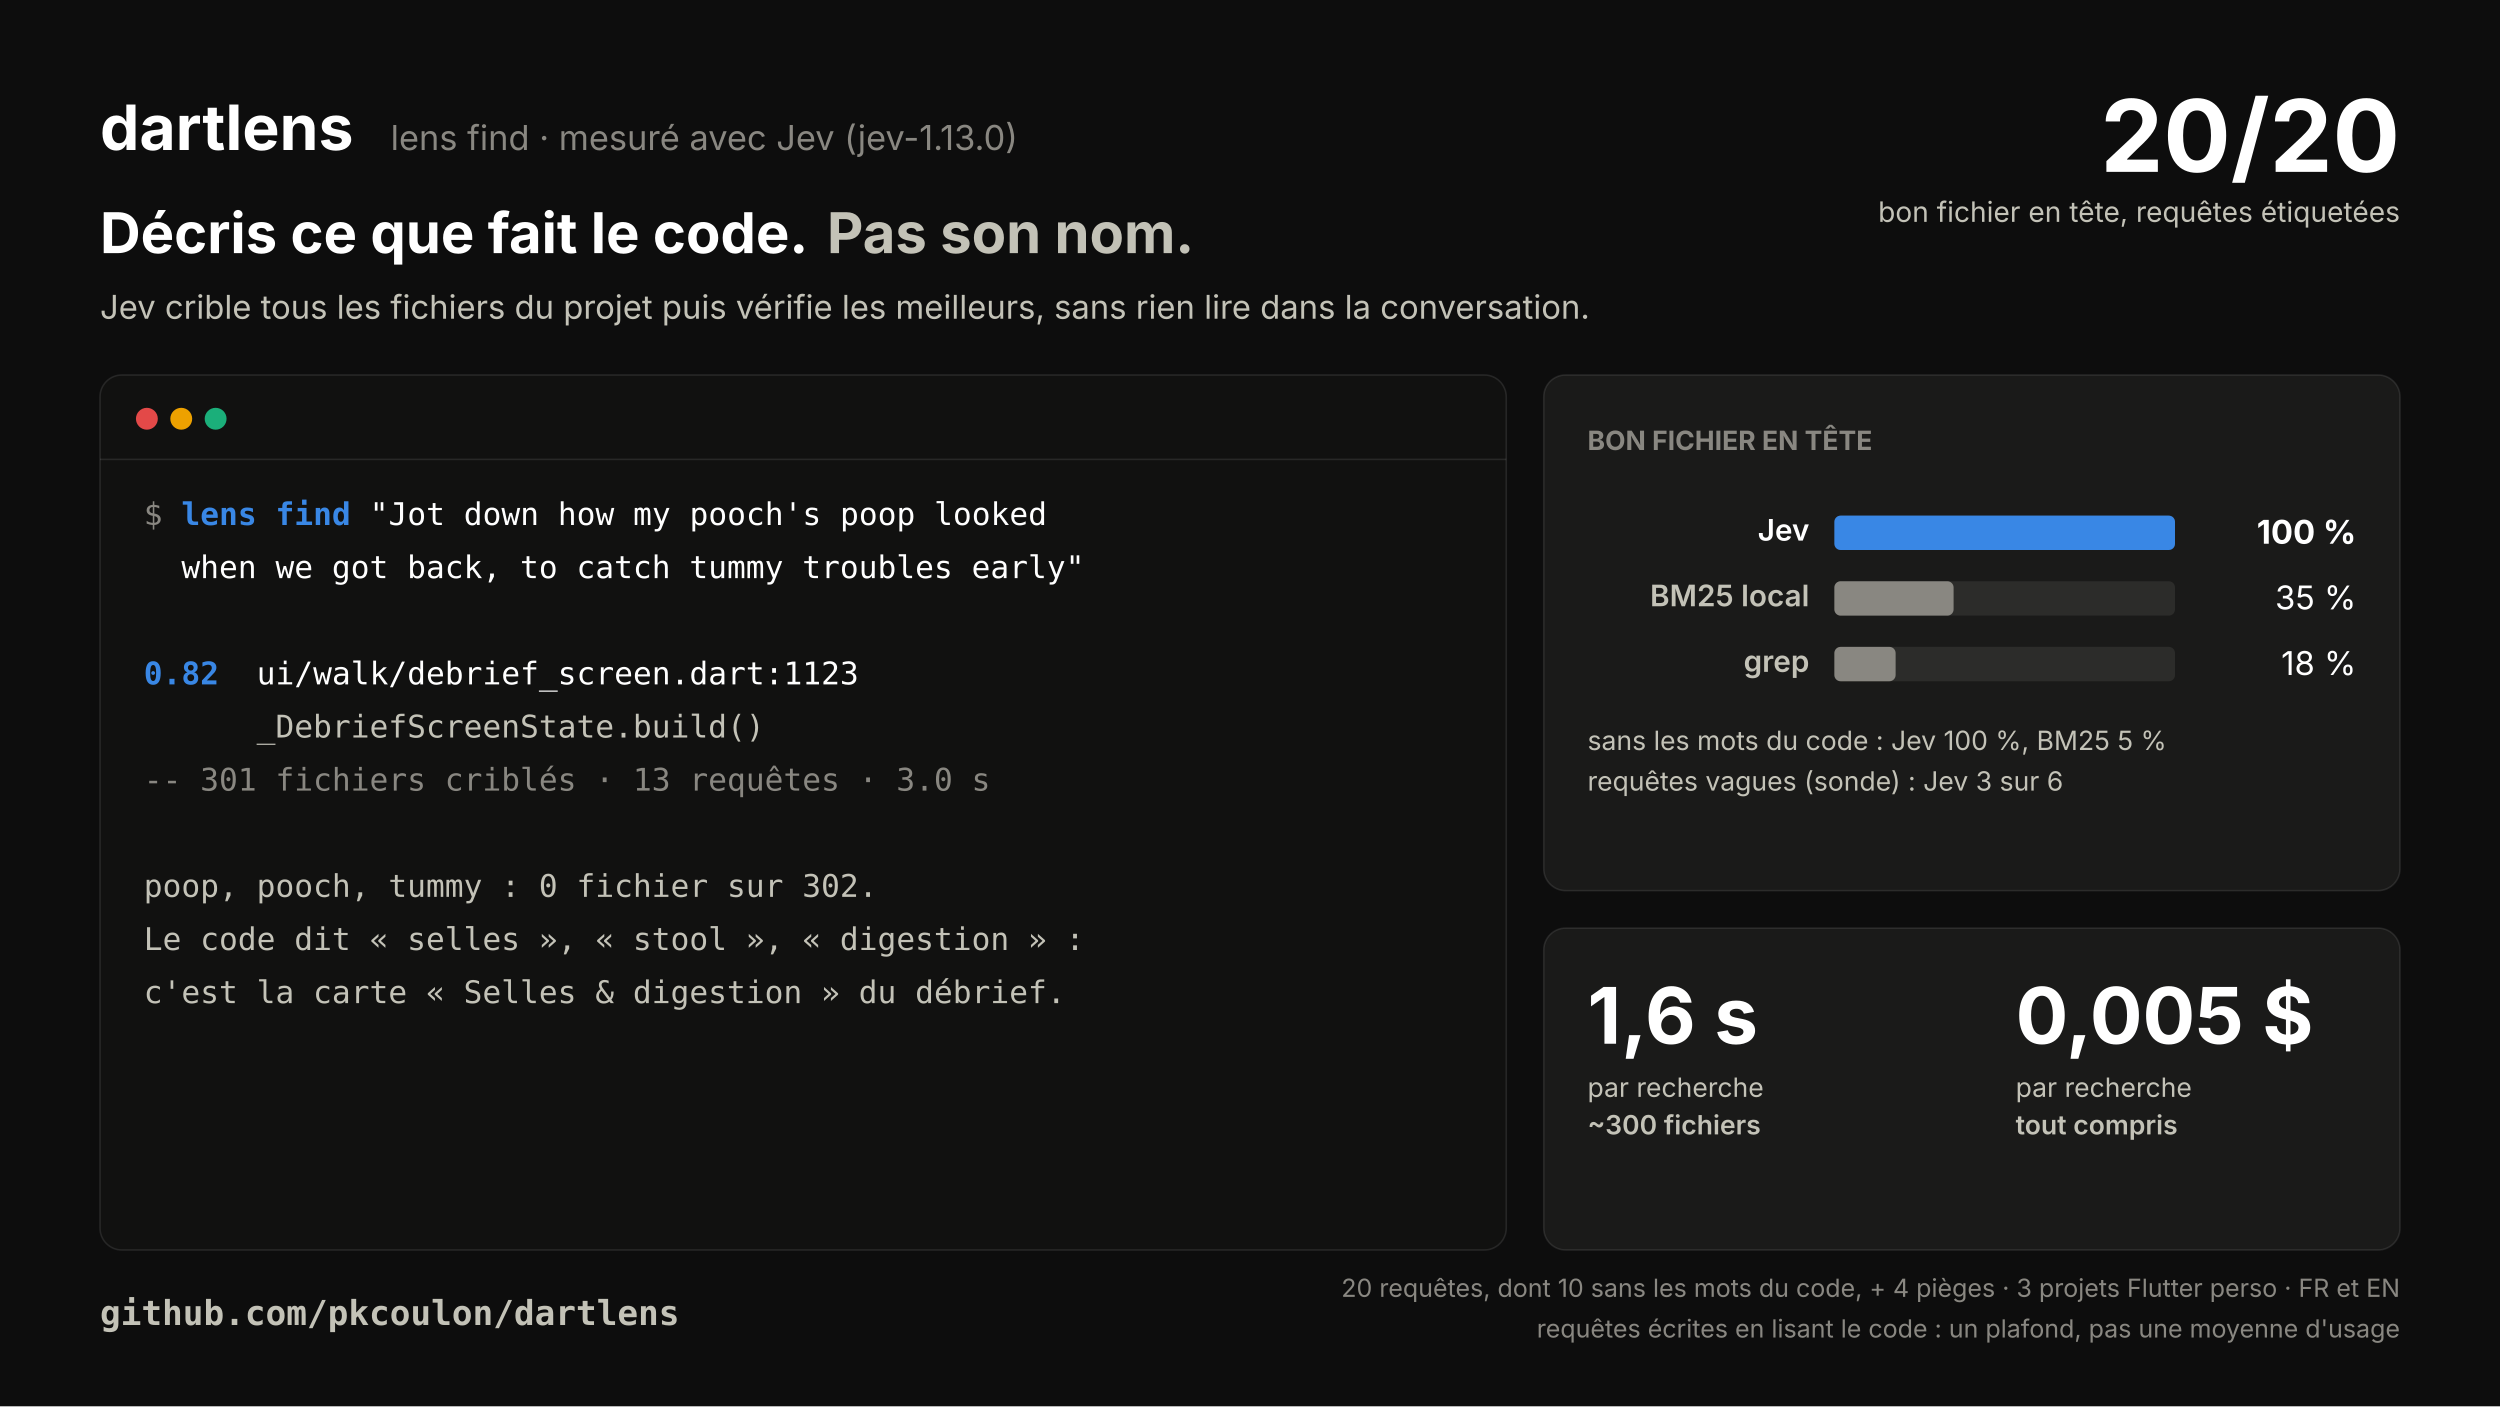
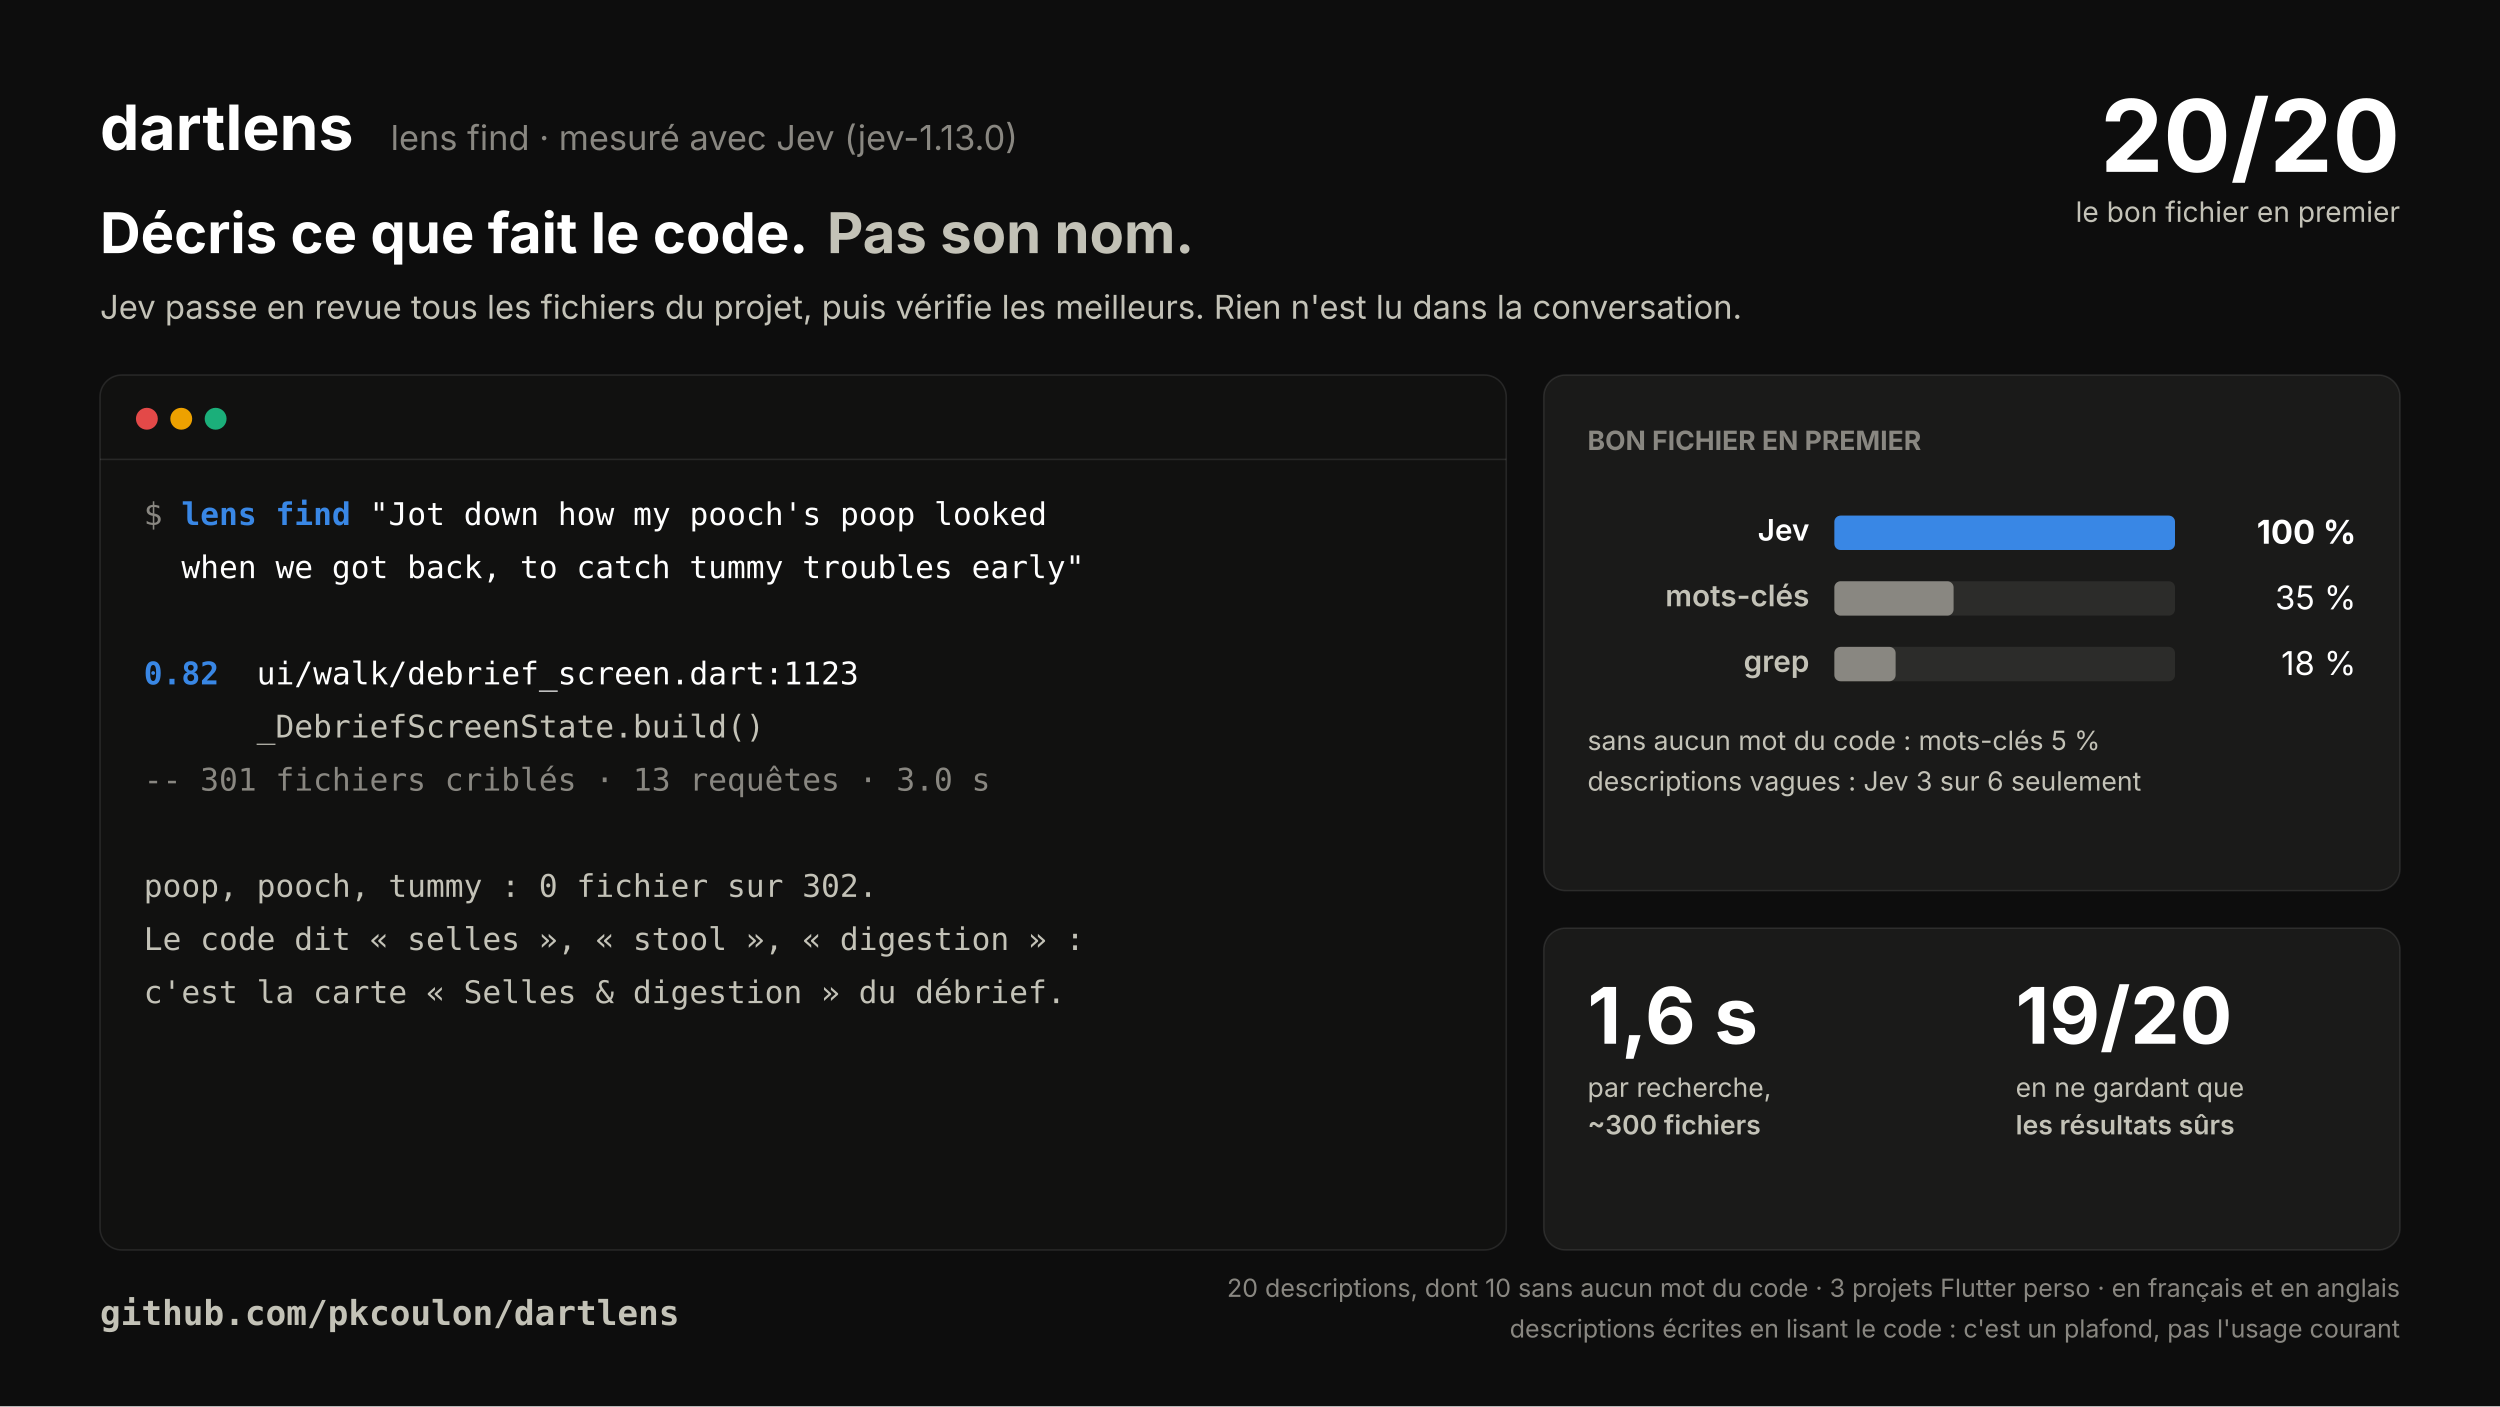
<svg xmlns="http://www.w3.org/2000/svg" width="1600" height="900" viewBox="0 0 1600 900">
  <rect width="100%" height="100%" fill="#0d0d0d" />
  <text x="64.0" y="96.0" fill="#ffffff" font-size="40" font-weight="700" text-anchor="start" font-family="system-ui, -apple-system, &quot;Segoe UI&quot;, sans-serif">dartlens</text>
  <text x="250.0" y="96.0" fill="#898781" font-size="22" font-weight="400" text-anchor="start" font-family="system-ui, -apple-system, &quot;Segoe UI&quot;, sans-serif">lens find · mesuré avec Jev (jev-1.13.0)</text>
  <text x="64" y="162" font-size="36" font-weight="700" font-family="system-ui, -apple-system, &quot;Segoe UI&quot;, sans-serif" fill="#ffffff">Décris ce que fait le code.<tspan dx="12" fill="#c3c2b7">Pas son nom.</tspan>
  </text>
-   <text x="64.0" y="204.0" fill="#c3c2b7" font-size="21" font-weight="400" text-anchor="start" font-family="system-ui, -apple-system, &quot;Segoe UI&quot;, sans-serif">Jev crible tous les fichiers du projet puis vérifie les meilleurs, sans rien lire dans la conversation.</text>
+   <text x="64.0" y="204.0" fill="#c3c2b7" font-size="21" font-weight="400" text-anchor="start" font-family="system-ui, -apple-system, &quot;Segoe UI&quot;, sans-serif">Jev passe en revue tous les fichiers du projet, puis vérifie les meilleurs. Rien n'est lu dans la conversation.</text>
  <text x="1536.0" y="110.0" fill="#ffffff" font-size="64" font-weight="700" text-anchor="end" font-family="system-ui, -apple-system, &quot;Segoe UI&quot;, sans-serif">20/20</text>
-   <text x="1536.0" y="142.0" fill="#c3c2b7" font-size="18" font-weight="400" text-anchor="end" font-family="system-ui, -apple-system, &quot;Segoe UI&quot;, sans-serif">bon fichier en tête, requêtes étiquetées</text>
+   <text x="1536.0" y="142.0" fill="#c3c2b7" font-size="18" font-weight="400" text-anchor="end" font-family="system-ui, -apple-system, &quot;Segoe UI&quot;, sans-serif">le bon fichier en premier</text>
  <rect x="64" y="240" width="900" height="560" rx="14" fill="#111110" stroke="rgba(255,255,255,0.10)" stroke-width="1" />
  <circle cx="94" cy="268" r="7" fill="#e34948" />
  <circle cx="116" cy="268" r="7" fill="#eda100" />
  <circle cx="138" cy="268" r="7" fill="#1baf7a" />
  <line x1="64" x2="964" y1="294" y2="294" stroke="rgba(255,255,255,0.10)" />
  <text x="92.0" y="336.0" fill="#898781" font-size="20" font-weight="400" text-anchor="start" font-family="&quot;SF Mono&quot;, Menlo, Consolas, monospace" xml:space="preserve" style="white-space:pre">$ </text>
  <text x="116.1" y="336.0" fill="#3987e5" font-size="20" font-weight="600" text-anchor="start" font-family="&quot;SF Mono&quot;, Menlo, Consolas, monospace" xml:space="preserve" style="white-space:pre">lens find </text>
  <text x="236.6" y="336.0" fill="#ffffff" font-size="20" font-weight="400" text-anchor="start" font-family="&quot;SF Mono&quot;, Menlo, Consolas, monospace" xml:space="preserve" style="white-space:pre">"Jot down how my pooch's poop looked</text>
  <text x="92.0" y="370.0" fill="#ffffff" font-size="20" font-weight="400" text-anchor="start" font-family="&quot;SF Mono&quot;, Menlo, Consolas, monospace" xml:space="preserve" style="white-space:pre">  when we got back, to catch tummy troubles early"</text>
  <text x="92.0" y="404.0" fill="#898781" font-size="20" font-weight="400" text-anchor="start" font-family="&quot;SF Mono&quot;, Menlo, Consolas, monospace" xml:space="preserve" style="white-space:pre" />
  <text x="92.0" y="438.0" fill="#3987e5" font-size="20" font-weight="600" text-anchor="start" font-family="&quot;SF Mono&quot;, Menlo, Consolas, monospace" xml:space="preserve" style="white-space:pre">0.82</text>
  <text x="140.2" y="438.0" fill="#ffffff" font-size="20" font-weight="400" text-anchor="start" font-family="&quot;SF Mono&quot;, Menlo, Consolas, monospace" xml:space="preserve" style="white-space:pre">  ui/walk/debrief_screen.dart:1123</text>
  <text x="92.0" y="472.0" fill="#c3c2b7" font-size="20" font-weight="400" text-anchor="start" font-family="&quot;SF Mono&quot;, Menlo, Consolas, monospace" xml:space="preserve" style="white-space:pre">      _DebriefScreenState.build()</text>
  <text x="92.0" y="506.0" fill="#898781" font-size="20" font-weight="400" text-anchor="start" font-family="&quot;SF Mono&quot;, Menlo, Consolas, monospace" xml:space="preserve" style="white-space:pre">-- 301 fichiers criblés · 13 requêtes · 3.0 s</text>
  <text x="92.0" y="540.0" fill="#898781" font-size="20" font-weight="400" text-anchor="start" font-family="&quot;SF Mono&quot;, Menlo, Consolas, monospace" xml:space="preserve" style="white-space:pre" />
  <text x="92.0" y="574.0" fill="#c3c2b7" font-size="20" font-weight="400" text-anchor="start" font-family="&quot;SF Mono&quot;, Menlo, Consolas, monospace" xml:space="preserve" style="white-space:pre">poop, pooch, tummy : 0 fichier sur 302.</text>
  <text x="92.0" y="608.0" fill="#c3c2b7" font-size="20" font-weight="400" text-anchor="start" font-family="&quot;SF Mono&quot;, Menlo, Consolas, monospace" xml:space="preserve" style="white-space:pre">Le code dit « selles », « stool », « digestion » :</text>
  <text x="92.0" y="642.0" fill="#c3c2b7" font-size="20" font-weight="400" text-anchor="start" font-family="&quot;SF Mono&quot;, Menlo, Consolas, monospace" xml:space="preserve" style="white-space:pre">c'est la carte « Selles &amp; digestion » du débrief.</text>
  <rect x="988" y="240" width="548" height="330" rx="14" fill="#1a1a19" stroke="rgba(255,255,255,0.10)" stroke-width="1" />
-   <text x="1016.0" y="288.0" fill="#898781" font-size="17" font-weight="700" text-anchor="start" font-family="system-ui, -apple-system, &quot;Segoe UI&quot;, sans-serif">BON FICHIER EN TÊTE</text>
+   <text x="1016.0" y="288.0" fill="#898781" font-size="17" font-weight="700" text-anchor="start" font-family="system-ui, -apple-system, &quot;Segoe UI&quot;, sans-serif">BON FICHIER EN PREMIER</text>
  <text x="1158.0" y="346.0" fill="#ffffff" font-size="19" font-weight="600" text-anchor="end" font-family="system-ui, -apple-system, &quot;Segoe UI&quot;, sans-serif">Jev</text>
  <rect x="1174" y="330" width="218" height="22" rx="4" fill="#2c2c2a" />
  <rect x="1174" y="330" width="218.0" height="22" rx="4" fill="#3987e5" />
  <text x="1508.0" y="348.0" fill="#ffffff" font-size="21" font-weight="700" text-anchor="end" font-family="system-ui, -apple-system, &quot;Segoe UI&quot;, sans-serif">100 %</text>
-   <text x="1158.0" y="388.0" fill="#c3c2b7" font-size="19" font-weight="600" text-anchor="end" font-family="system-ui, -apple-system, &quot;Segoe UI&quot;, sans-serif">BM25 local</text>
+   <text x="1158.0" y="388.0" fill="#c3c2b7" font-size="19" font-weight="600" text-anchor="end" font-family="system-ui, -apple-system, &quot;Segoe UI&quot;, sans-serif">mots-clés</text>
  <rect x="1174" y="372" width="218" height="22" rx="4" fill="#2c2c2a" />
  <rect x="1174" y="372" width="76.3" height="22" rx="4" fill="#898781" />
  <text x="1508.0" y="390.0" fill="#ffffff" font-size="21" font-weight="400" text-anchor="end" font-family="system-ui, -apple-system, &quot;Segoe UI&quot;, sans-serif">35 %</text>
  <text x="1158.0" y="430.0" fill="#c3c2b7" font-size="19" font-weight="600" text-anchor="end" font-family="system-ui, -apple-system, &quot;Segoe UI&quot;, sans-serif">grep</text>
  <rect x="1174" y="414" width="218" height="22" rx="4" fill="#2c2c2a" />
  <rect x="1174" y="414" width="39.2" height="22" rx="4" fill="#898781" />
  <text x="1508.0" y="432.0" fill="#ffffff" font-size="21" font-weight="400" text-anchor="end" font-family="system-ui, -apple-system, &quot;Segoe UI&quot;, sans-serif">18 %</text>
-   <text x="1016.0" y="480.0" fill="#c3c2b7" font-size="17" font-weight="400" text-anchor="start" font-family="system-ui, -apple-system, &quot;Segoe UI&quot;, sans-serif">sans les mots du code : Jev 100 %, BM25 5 %</text>
-   <text x="1016.0" y="506.0" fill="#c3c2b7" font-size="17" font-weight="400" text-anchor="start" font-family="system-ui, -apple-system, &quot;Segoe UI&quot;, sans-serif">requêtes vagues (sonde) : Jev 3 sur 6</text>
+   <text x="1016.0" y="480.0" fill="#c3c2b7" font-size="17" font-weight="400" text-anchor="start" font-family="system-ui, -apple-system, &quot;Segoe UI&quot;, sans-serif">sans aucun mot du code : mots-clés 5 %</text>
+   <text x="1016.0" y="506.0" fill="#c3c2b7" font-size="17" font-weight="400" text-anchor="start" font-family="system-ui, -apple-system, &quot;Segoe UI&quot;, sans-serif">descriptions vagues : Jev 3 sur 6 seulement</text>
  <rect x="988" y="594" width="548" height="206" rx="14" fill="#1a1a19" stroke="rgba(255,255,255,0.10)" stroke-width="1" />
  <text x="1016.0" y="668.0" fill="#ffffff" font-size="50" font-weight="700" text-anchor="start" font-family="system-ui, -apple-system, &quot;Segoe UI&quot;, sans-serif">1,6 s</text>
-   <text x="1016.0" y="702.0" fill="#c3c2b7" font-size="17" font-weight="400" text-anchor="start" font-family="system-ui, -apple-system, &quot;Segoe UI&quot;, sans-serif">par recherche</text>
+   <text x="1016.0" y="702.0" fill="#c3c2b7" font-size="17" font-weight="400" text-anchor="start" font-family="system-ui, -apple-system, &quot;Segoe UI&quot;, sans-serif">par recherche,</text>
  <text x="1016.0" y="726.0" fill="#c3c2b7" font-size="17" font-weight="600" text-anchor="start" font-family="system-ui, -apple-system, &quot;Segoe UI&quot;, sans-serif">~300 fichiers</text>
-   <text x="1290.0" y="668.0" fill="#ffffff" font-size="50" font-weight="700" text-anchor="start" font-family="system-ui, -apple-system, &quot;Segoe UI&quot;, sans-serif">0,005 $</text>
-   <text x="1290.0" y="702.0" fill="#c3c2b7" font-size="17" font-weight="400" text-anchor="start" font-family="system-ui, -apple-system, &quot;Segoe UI&quot;, sans-serif">par recherche</text>
-   <text x="1290.0" y="726.0" fill="#c3c2b7" font-size="17" font-weight="600" text-anchor="start" font-family="system-ui, -apple-system, &quot;Segoe UI&quot;, sans-serif">tout compris</text>
+   <text x="1290.0" y="668.0" fill="#ffffff" font-size="50" font-weight="700" text-anchor="start" font-family="system-ui, -apple-system, &quot;Segoe UI&quot;, sans-serif">19/20</text>
+   <text x="1290.0" y="702.0" fill="#c3c2b7" font-size="17" font-weight="400" text-anchor="start" font-family="system-ui, -apple-system, &quot;Segoe UI&quot;, sans-serif">en ne gardant que</text>
+   <text x="1290.0" y="726.0" fill="#c3c2b7" font-size="17" font-weight="600" text-anchor="start" font-family="system-ui, -apple-system, &quot;Segoe UI&quot;, sans-serif">les résultats sûrs</text>
  <text x="64.0" y="848.0" fill="#c3c2b7" font-size="22" font-weight="600" text-anchor="start" font-family="&quot;SF Mono&quot;, Menlo, Consolas, monospace">github.com/pkcoulon/dartlens</text>
-   <text x="1536.0" y="830.0" fill="#898781" font-size="16" font-weight="400" text-anchor="end" font-family="system-ui, -apple-system, &quot;Segoe UI&quot;, sans-serif">20 requêtes, dont 10 sans les mots du code, + 4 pièges · 3 projets Flutter perso · FR et EN</text>
-   <text x="1536.0" y="856.0" fill="#898781" font-size="16" font-weight="400" text-anchor="end" font-family="system-ui, -apple-system, &quot;Segoe UI&quot;, sans-serif">requêtes écrites en lisant le code : un plafond, pas une moyenne d'usage</text>
+   <text x="1536.0" y="830.0" fill="#898781" font-size="16" font-weight="400" text-anchor="end" font-family="system-ui, -apple-system, &quot;Segoe UI&quot;, sans-serif">20 descriptions, dont 10 sans aucun mot du code · 3 projets Flutter perso · en français et en anglais</text>
+   <text x="1536.0" y="856.0" fill="#898781" font-size="16" font-weight="400" text-anchor="end" font-family="system-ui, -apple-system, &quot;Segoe UI&quot;, sans-serif">descriptions écrites en lisant le code : c'est un plafond, pas l'usage courant</text>
</svg>
